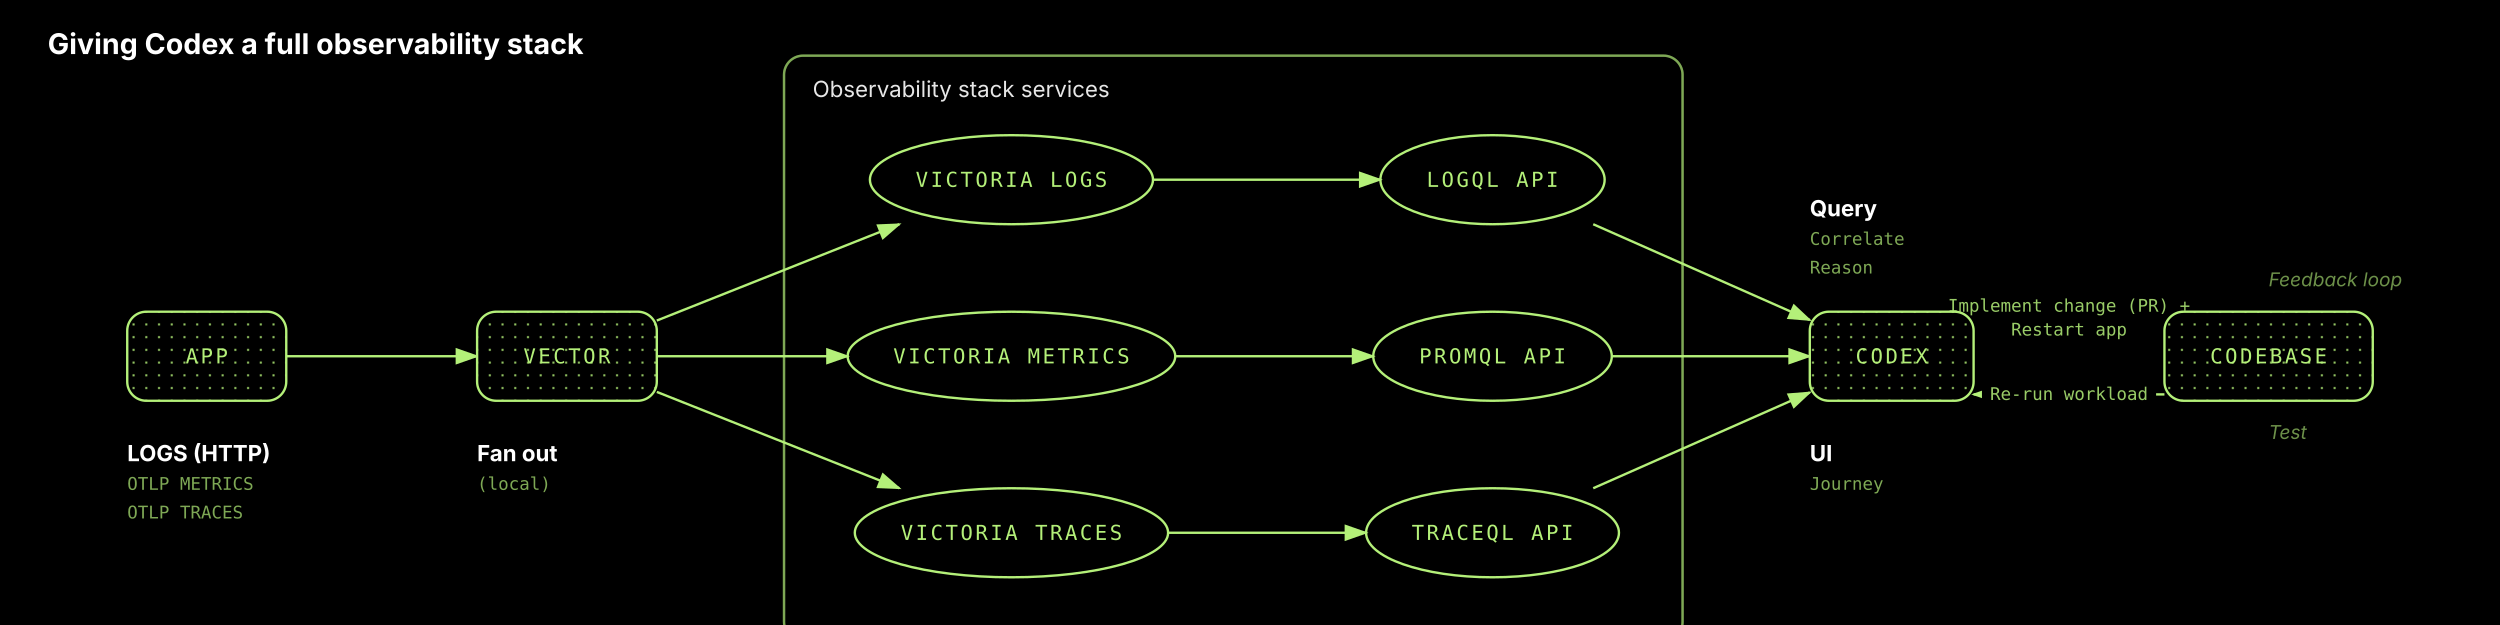
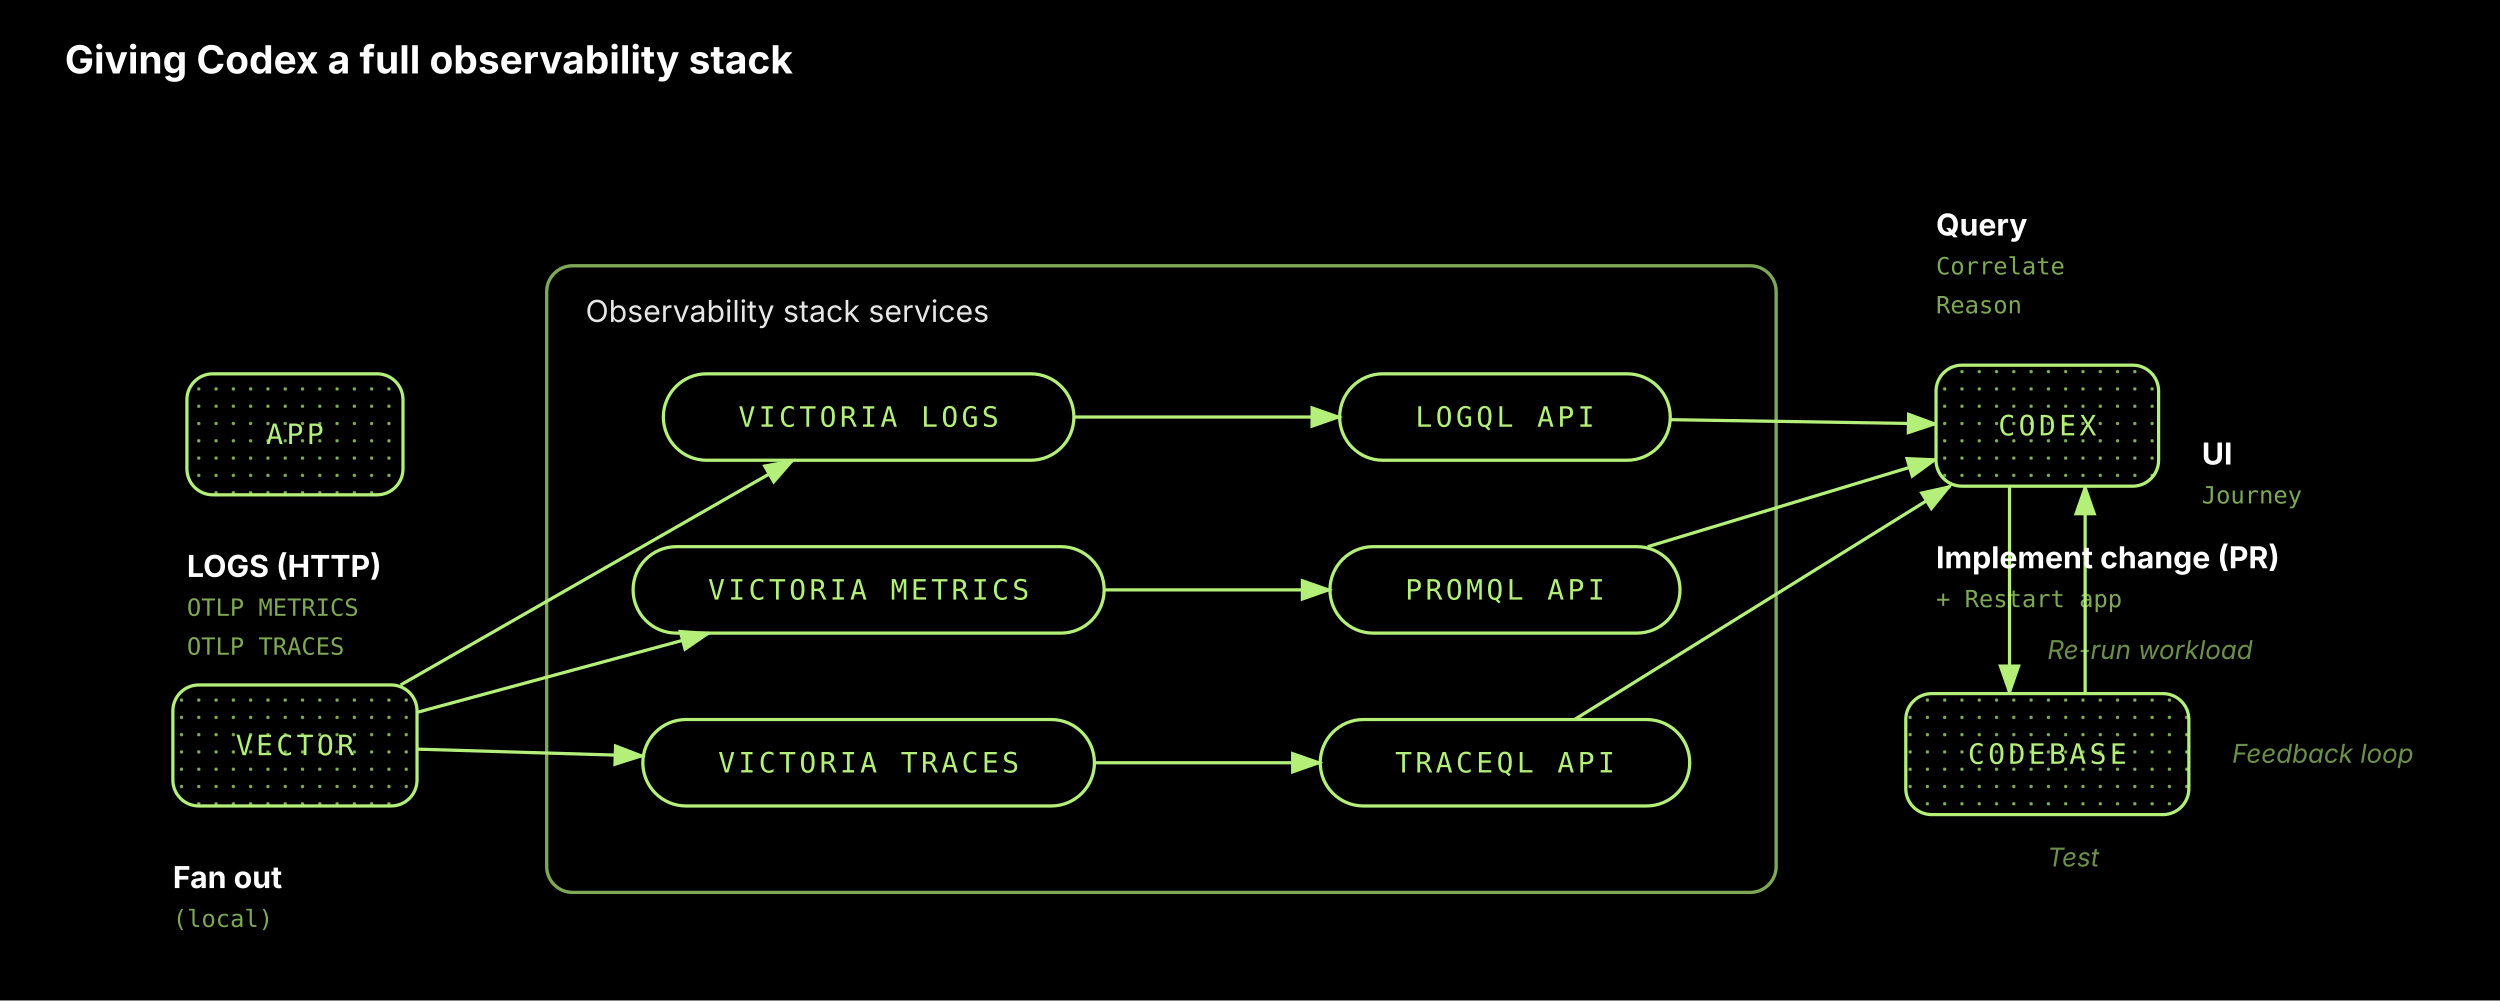
- <svg xmlns="http://www.w3.org/2000/svg" viewBox="0 0 1572 393" width="1572" height="393">
+ <svg xmlns="http://www.w3.org/2000/svg" viewBox="0 0 1157 463" width="1157" height="463">
  <defs>
    <pattern id="dotgrid" width="8" height="8" patternUnits="userSpaceOnUse">
      <rect width="8" height="8" fill="#000000" />
      <circle cx="4" cy="4" r="0.8" fill="#b4f079" opacity="0.7" />
    </pattern>
    <pattern id="crosshatch" width="8" height="8" patternUnits="userSpaceOnUse">
      <rect width="8" height="8" fill="#000000" />
      <path d="M0 8L8 0M-1 1L1 -1M7 9L9 7" stroke="#b4f079" stroke-width="0.8" opacity="0.2" />
    </pattern>
    <pattern id="hero" width="6" height="6" patternUnits="userSpaceOnUse">
      <rect width="6" height="6" fill="#3d6b23" />
      <circle cx="3" cy="3" r="0.6" fill="#5a9a35" opacity="0.5" />
    </pattern>
    <marker id="arrowhead" markerWidth="10" markerHeight="7" refX="9" refY="3.5" orient="auto" markerUnits="strokeWidth">
      <polygon points="0 0, 10 3.5, 0 7" fill="#b4f079" />
    </marker>
    <marker id="arrowhead-reverse" markerWidth="10" markerHeight="7" refX="1" refY="3.5" orient="auto" markerUnits="strokeWidth">
      <polygon points="10 0, 0 3.5, 10 7" fill="#b4f079" />
    </marker>
  </defs>
  <rect width="100%" height="100%" fill="#000000" />
  <g class="diagram">
    <text x="30" y="34" font-family="'Inter', 'Helvetica Neue', Arial, sans-serif" font-size="18" fill="#ffffff" font-weight="700">Giving Codex a full observability stack</text>
-     <rect x="493" y="35" width="565" height="368" rx="12" fill="transparent" stroke="#b4f079" stroke-width="1.5" opacity="0.5" />
-     <rect x="493" y="35" width="565" height="368" rx="12" fill="none" stroke="#b4f079" stroke-width="1.5" opacity="0.4" />
-     <text x="511" y="61" font-family="'Inter', 'Helvetica Neue', Arial, sans-serif" font-size="14" fill="#ffffff" opacity="0.9">Observability stack services</text>
-     <line x1="180" y1="224" x2="300" y2="224" stroke="#b4f079" stroke-width="1.5" marker-end="url(#arrowhead)" />
-     <line x1="413" y1="201.562" x2="565.495" y2="141" stroke="#b4f079" stroke-width="1.5" marker-end="url(#arrowhead)" />
-     <line x1="413" y1="224" x2="533" y2="224" stroke="#b4f079" stroke-width="1.5" marker-end="url(#arrowhead)" />
-     <line x1="413" y1="246.438" x2="565.495" y2="307" stroke="#b4f079" stroke-width="1.5" marker-end="url(#arrowhead)" />
-     <line x1="1001.815" y1="141" x2="1138" y2="201.225" stroke="#b4f079" stroke-width="1.5" marker-end="url(#arrowhead)" />
-     <line x1="1013.5" y1="224" x2="1138" y2="224" stroke="#b4f079" stroke-width="1.5" marker-end="url(#arrowhead)" />
-     <line x1="1001.815" y1="307" x2="1138" y2="246.775" stroke="#b4f079" stroke-width="1.5" marker-end="url(#arrowhead)" />
-     <line x1="1241" y1="200" x2="1361" y2="200" stroke="#b4f079" stroke-width="1.5" marker-end="url(#arrowhead)" />
-     <rect x="1220.25" y="182" width="161.5" height="36" rx="4" fill="#000000" />
-     <text x="1301" y="196" font-family="'JetBrains Mono', 'Fira Code', 'SF Mono', 'Cascadia Code', monospace" font-size="11" fill="#b4f079" opacity="0.85" text-anchor="middle">Implement change (PR) +</text>
-     <text x="1301" y="211" font-family="'JetBrains Mono', 'Fira Code', 'SF Mono', 'Cascadia Code', monospace" font-size="11" fill="#b4f079" opacity="0.85" text-anchor="middle">Restart app</text>
-     <line x1="1361" y1="248" x2="1241" y2="248" stroke="#b4f079" stroke-width="1.5" marker-end="url(#arrowhead)" />
-     <rect x="1246.25" y="237.5" width="109.5" height="21" rx="4" fill="#000000" />
-     <text x="1301" y="251.5" font-family="'JetBrains Mono', 'Fira Code', 'SF Mono', 'Cascadia Code', monospace" font-size="11" fill="#b4f079" opacity="0.85" text-anchor="middle">Re-run workload</text>
-     <line x1="725" y1="113" x2="868" y2="113" stroke="#b4f079" stroke-width="1.5" marker-end="url(#arrowhead)" />
-     <line x1="739" y1="224" x2="863.5" y2="224" stroke="#b4f079" stroke-width="1.5" marker-end="url(#arrowhead)" />
-     <line x1="734.5" y1="335" x2="859" y2="335" stroke="#b4f079" stroke-width="1.5" marker-end="url(#arrowhead)" />
-     <rect x="80" y="196" width="100" height="56" rx="12" fill="url(#dotgrid)" stroke="#b4f079" stroke-width="1.5" />
-     <text x="130" y="224" font-family="'JetBrains Mono', 'Fira Code', 'SF Mono', 'Cascadia Code', monospace" font-size="13" fill="#b4f079" text-anchor="middle" dominant-baseline="central" letter-spacing="0.12em">APP</text>
-     <rect x="300" y="196" width="113" height="56" rx="12" fill="url(#dotgrid)" stroke="#b4f079" stroke-width="1.5" />
-     <text x="356.5" y="224" font-family="'JetBrains Mono', 'Fira Code', 'SF Mono', 'Cascadia Code', monospace" font-size="13" fill="#b4f079" text-anchor="middle" dominant-baseline="central" letter-spacing="0.12em">VECTOR</text>
-     <rect x="1138" y="196" width="103" height="56" rx="12" fill="url(#dotgrid)" stroke="#b4f079" stroke-width="1.5" />
-     <text x="1189.5" y="224" font-family="'JetBrains Mono', 'Fira Code', 'SF Mono', 'Cascadia Code', monospace" font-size="13" fill="#b4f079" text-anchor="middle" dominant-baseline="central" letter-spacing="0.12em">CODEX</text>
-     <rect x="1361" y="196" width="131" height="56" rx="12" fill="url(#dotgrid)" stroke="#b4f079" stroke-width="1.5" />
-     <text x="1426.5" y="224" font-family="'JetBrains Mono', 'Fira Code', 'SF Mono', 'Cascadia Code', monospace" font-size="13" fill="#b4f079" text-anchor="middle" dominant-baseline="central" letter-spacing="0.12em">CODEBASE</text>
-     <rect x="547" y="85" width="178" height="56" rx="999" fill="transparent" stroke="#b4f079" stroke-width="1.5" />
-     <text x="636" y="113" font-family="'JetBrains Mono', 'Fira Code', 'SF Mono', 'Cascadia Code', monospace" font-size="13" fill="#b4f079" text-anchor="middle" dominant-baseline="central" letter-spacing="0.12em">VICTORIA LOGS</text>
-     <rect x="868" y="85" width="141" height="56" rx="999" fill="transparent" stroke="#b4f079" stroke-width="1.5" />
-     <text x="938.5" y="113" font-family="'JetBrains Mono', 'Fira Code', 'SF Mono', 'Cascadia Code', monospace" font-size="13" fill="#b4f079" text-anchor="middle" dominant-baseline="central" letter-spacing="0.12em">LOGQL API</text>
-     <rect x="533" y="196" width="206" height="56" rx="999" fill="transparent" stroke="#b4f079" stroke-width="1.5" />
-     <text x="636" y="224" font-family="'JetBrains Mono', 'Fira Code', 'SF Mono', 'Cascadia Code', monospace" font-size="13" fill="#b4f079" text-anchor="middle" dominant-baseline="central" letter-spacing="0.12em">VICTORIA METRICS</text>
-     <rect x="863.5" y="196" width="150" height="56" rx="999" fill="transparent" stroke="#b4f079" stroke-width="1.5" />
-     <text x="938.5" y="224" font-family="'JetBrains Mono', 'Fira Code', 'SF Mono', 'Cascadia Code', monospace" font-size="13" fill="#b4f079" text-anchor="middle" dominant-baseline="central" letter-spacing="0.12em">PROMQL API</text>
-     <rect x="537.5" y="307" width="197" height="56" rx="999" fill="transparent" stroke="#b4f079" stroke-width="1.5" />
-     <text x="636" y="335" font-family="'JetBrains Mono', 'Fira Code', 'SF Mono', 'Cascadia Code', monospace" font-size="13" fill="#b4f079" text-anchor="middle" dominant-baseline="central" letter-spacing="0.12em">VICTORIA TRACES</text>
-     <rect x="859" y="307" width="159" height="56" rx="999" fill="transparent" stroke="#b4f079" stroke-width="1.5" />
-     <text x="938.5" y="335" font-family="'JetBrains Mono', 'Fira Code', 'SF Mono', 'Cascadia Code', monospace" font-size="13" fill="#b4f079" text-anchor="middle" dominant-baseline="central" letter-spacing="0.12em">TRACEQL API</text>
-     <text x="80" y="290" font-family="'Inter', 'Helvetica Neue', Arial, sans-serif" font-size="14" fill="#ffffff" font-weight="700">LOGS (HTTP)</text>
-     <text x="80" y="308" font-family="'JetBrains Mono', 'Fira Code', 'SF Mono', 'Cascadia Code', monospace" font-size="11" fill="#b4f079" opacity="0.7">OTLP METRICS</text>
-     <text x="80" y="326" font-family="'JetBrains Mono', 'Fira Code', 'SF Mono', 'Cascadia Code', monospace" font-size="11" fill="#b4f079" opacity="0.7">OTLP TRACES</text>
-     <text x="300" y="290" font-family="'Inter', 'Helvetica Neue', Arial, sans-serif" font-size="14" fill="#ffffff" font-weight="700">Fan out</text>
-     <text x="300" y="308" font-family="'JetBrains Mono', 'Fira Code', 'SF Mono', 'Cascadia Code', monospace" font-size="11" fill="#b4f079" opacity="0.7">(local)</text>
-     <text x="1138" y="136" font-family="'Inter', 'Helvetica Neue', Arial, sans-serif" font-size="14" fill="#ffffff" font-weight="700">Query</text>
-     <text x="1138" y="154" font-family="'JetBrains Mono', 'Fira Code', 'SF Mono', 'Cascadia Code', monospace" font-size="11" fill="#b4f079" opacity="0.7">Correlate</text>
-     <text x="1138" y="172" font-family="'JetBrains Mono', 'Fira Code', 'SF Mono', 'Cascadia Code', monospace" font-size="11" fill="#b4f079" opacity="0.7">Reason</text>
-     <text x="1138" y="290" font-family="'Inter', 'Helvetica Neue', Arial, sans-serif" font-size="14" fill="#ffffff" font-weight="700">UI</text>
-     <text x="1138" y="308" font-family="'JetBrains Mono', 'Fira Code', 'SF Mono', 'Cascadia Code', monospace" font-size="11" fill="#b4f079" opacity="0.7">Journey</text>
-     <text x="1426.5" y="276" font-family="'Inter', 'Helvetica Neue', Arial, sans-serif" font-size="12" fill="#b4f079" opacity="0.6" font-style="italic">Test</text>
-     <text x="1426.5" y="180" font-family="'Inter', 'Helvetica Neue', Arial, sans-serif" font-size="12" fill="#b4f079" opacity="0.6" font-style="italic">Feedback loop</text>
+     <rect x="253" y="123" width="569" height="290" rx="12" fill="transparent" stroke="#b4f079" stroke-width="1.5" opacity="0.5" />
+     <rect x="253" y="123" width="569" height="290" rx="12" fill="none" stroke="#b4f079" stroke-width="1.5" opacity="0.4" />
+     <text x="271" y="149" font-family="'Inter', 'Helvetica Neue', Arial, sans-serif" font-size="14" fill="#ffffff" opacity="0.9">Observability stack services</text>
+     <line x1="185.408" y1="317" x2="367.066" y2="213" stroke="#b4f079" stroke-width="1.5" marker-end="url(#arrowhead)" />
+     <line x1="193" y1="329.678" x2="328.25" y2="293" stroke="#b4f079" stroke-width="1.5" marker-end="url(#arrowhead)" />
+     <line x1="193" y1="346.702" x2="297.5" y2="349.851" stroke="#b4f079" stroke-width="1.5" marker-end="url(#arrowhead)" />
+     <line x1="773" y1="194.219" x2="896" y2="196.179" stroke="#b4f079" stroke-width="1.5" marker-end="url(#arrowhead)" />
+     <line x1="762.553" y1="253" x2="896" y2="212.594" stroke="#b4f079" stroke-width="1.5" marker-end="url(#arrowhead)" />
+     <line x1="728.679" y1="333" x2="902.449" y2="225" stroke="#b4f079" stroke-width="1.5" marker-end="url(#arrowhead)" />
+     <line x1="930" y1="225" x2="930" y2="321" stroke="#b4f079" stroke-width="1.5" marker-end="url(#arrowhead)" />
+     <line x1="965" y1="321" x2="965" y2="225" stroke="#b4f079" stroke-width="1.5" marker-end="url(#arrowhead)" />
+     <line x1="497" y1="193" x2="620" y2="193" stroke="#b4f079" stroke-width="1.5" marker-end="url(#arrowhead)" />
+     <line x1="511" y1="273" x2="615.5" y2="273" stroke="#b4f079" stroke-width="1.5" marker-end="url(#arrowhead)" />
+     <line x1="506.5" y1="353" x2="611" y2="353" stroke="#b4f079" stroke-width="1.5" marker-end="url(#arrowhead)" />
+     <rect x="86.5" y="173" width="100" height="56" rx="12" fill="url(#dotgrid)" stroke="#b4f079" stroke-width="1.5" />
+     <text x="136.5" y="201" font-family="'JetBrains Mono', 'Fira Code', 'SF Mono', 'Cascadia Code', monospace" font-size="13" fill="#b4f079" text-anchor="middle" dominant-baseline="central" letter-spacing="0.12em">APP</text>
+     <rect x="80" y="317" width="113" height="56" rx="12" fill="url(#dotgrid)" stroke="#b4f079" stroke-width="1.5" />
+     <text x="136.5" y="345" font-family="'JetBrains Mono', 'Fira Code', 'SF Mono', 'Cascadia Code', monospace" font-size="13" fill="#b4f079" text-anchor="middle" dominant-baseline="central" letter-spacing="0.12em">VECTOR</text>
+     <rect x="896" y="169" width="103" height="56" rx="12" fill="url(#dotgrid)" stroke="#b4f079" stroke-width="1.5" />
+     <text x="947.5" y="197" font-family="'JetBrains Mono', 'Fira Code', 'SF Mono', 'Cascadia Code', monospace" font-size="13" fill="#b4f079" text-anchor="middle" dominant-baseline="central" letter-spacing="0.12em">CODEX</text>
+     <rect x="882" y="321" width="131" height="56" rx="12" fill="url(#dotgrid)" stroke="#b4f079" stroke-width="1.5" />
+     <text x="947.5" y="349" font-family="'JetBrains Mono', 'Fira Code', 'SF Mono', 'Cascadia Code', monospace" font-size="13" fill="#b4f079" text-anchor="middle" dominant-baseline="central" letter-spacing="0.12em">CODEBASE</text>
+     <rect x="307" y="173" width="190" height="40" rx="20" fill="transparent" stroke="#b4f079" stroke-width="1.5" />
+     <text x="402" y="193" font-family="'JetBrains Mono', 'Fira Code', 'SF Mono', 'Cascadia Code', monospace" font-size="13" fill="#b4f079" text-anchor="middle" dominant-baseline="central" letter-spacing="0.12em">VICTORIA LOGS</text>
+     <rect x="620" y="173" width="153" height="40" rx="20" fill="transparent" stroke="#b4f079" stroke-width="1.5" />
+     <text x="696.5" y="193" font-family="'JetBrains Mono', 'Fira Code', 'SF Mono', 'Cascadia Code', monospace" font-size="13" fill="#b4f079" text-anchor="middle" dominant-baseline="central" letter-spacing="0.12em">LOGQL API</text>
+     <rect x="293" y="253" width="218" height="40" rx="20" fill="transparent" stroke="#b4f079" stroke-width="1.5" />
+     <text x="402" y="273" font-family="'JetBrains Mono', 'Fira Code', 'SF Mono', 'Cascadia Code', monospace" font-size="13" fill="#b4f079" text-anchor="middle" dominant-baseline="central" letter-spacing="0.12em">VICTORIA METRICS</text>
+     <rect x="615.5" y="253" width="162" height="40" rx="20" fill="transparent" stroke="#b4f079" stroke-width="1.5" />
+     <text x="696.5" y="273" font-family="'JetBrains Mono', 'Fira Code', 'SF Mono', 'Cascadia Code', monospace" font-size="13" fill="#b4f079" text-anchor="middle" dominant-baseline="central" letter-spacing="0.12em">PROMQL API</text>
+     <rect x="297.5" y="333" width="209" height="40" rx="20" fill="transparent" stroke="#b4f079" stroke-width="1.5" />
+     <text x="402" y="353" font-family="'JetBrains Mono', 'Fira Code', 'SF Mono', 'Cascadia Code', monospace" font-size="13" fill="#b4f079" text-anchor="middle" dominant-baseline="central" letter-spacing="0.12em">VICTORIA TRACES</text>
+     <rect x="611" y="333" width="171" height="40" rx="20" fill="transparent" stroke="#b4f079" stroke-width="1.5" />
+     <text x="696.5" y="353" font-family="'JetBrains Mono', 'Fira Code', 'SF Mono', 'Cascadia Code', monospace" font-size="13" fill="#b4f079" text-anchor="middle" dominant-baseline="central" letter-spacing="0.12em">TRACEQL API</text>
+     <text x="86.5" y="267" font-family="'Inter', 'Helvetica Neue', Arial, sans-serif" font-size="14" fill="#ffffff" font-weight="700">LOGS (HTTP)</text>
+     <text x="86.5" y="285" font-family="'JetBrains Mono', 'Fira Code', 'SF Mono', 'Cascadia Code', monospace" font-size="11" fill="#b4f079" opacity="0.7">OTLP METRICS</text>
+     <text x="86.5" y="303" font-family="'JetBrains Mono', 'Fira Code', 'SF Mono', 'Cascadia Code', monospace" font-size="11" fill="#b4f079" opacity="0.7">OTLP TRACES</text>
+     <text x="80" y="411" font-family="'Inter', 'Helvetica Neue', Arial, sans-serif" font-size="14" fill="#ffffff" font-weight="700">Fan out</text>
+     <text x="80" y="429" font-family="'JetBrains Mono', 'Fira Code', 'SF Mono', 'Cascadia Code', monospace" font-size="11" fill="#b4f079" opacity="0.7">(local)</text>
+     <text x="896" y="109" font-family="'Inter', 'Helvetica Neue', Arial, sans-serif" font-size="14" fill="#ffffff" font-weight="700">Query</text>
+     <text x="896" y="127" font-family="'JetBrains Mono', 'Fira Code', 'SF Mono', 'Cascadia Code', monospace" font-size="11" fill="#b4f079" opacity="0.7">Correlate</text>
+     <text x="896" y="145" font-family="'JetBrains Mono', 'Fira Code', 'SF Mono', 'Cascadia Code', monospace" font-size="11" fill="#b4f079" opacity="0.7">Reason</text>
+     <text x="896" y="263" font-family="'Inter', 'Helvetica Neue', Arial, sans-serif" font-size="14" fill="#ffffff" font-weight="700">Implement change (PR)</text>
+     <text x="896" y="281" font-family="'JetBrains Mono', 'Fira Code', 'SF Mono', 'Cascadia Code', monospace" font-size="11" fill="#b4f079" opacity="0.7">+ Restart app</text>
+     <text x="1019" y="215" font-family="'Inter', 'Helvetica Neue', Arial, sans-serif" font-size="14" fill="#ffffff" font-weight="700">UI</text>
+     <text x="1019" y="233" font-family="'JetBrains Mono', 'Fira Code', 'SF Mono', 'Cascadia Code', monospace" font-size="11" fill="#b4f079" opacity="0.7">Journey</text>
+     <text x="947.5" y="305" font-family="'Inter', 'Helvetica Neue', Arial, sans-serif" font-size="12" fill="#b4f079" opacity="0.6" font-style="italic">Re-run workload</text>
+     <text x="1033" y="353" font-family="'Inter', 'Helvetica Neue', Arial, sans-serif" font-size="12" fill="#b4f079" opacity="0.6" font-style="italic">Feedback loop</text>
+     <text x="947.5" y="401" font-family="'Inter', 'Helvetica Neue', Arial, sans-serif" font-size="12" fill="#b4f079" opacity="0.6" font-style="italic">Test</text>
  </g>
</svg>
